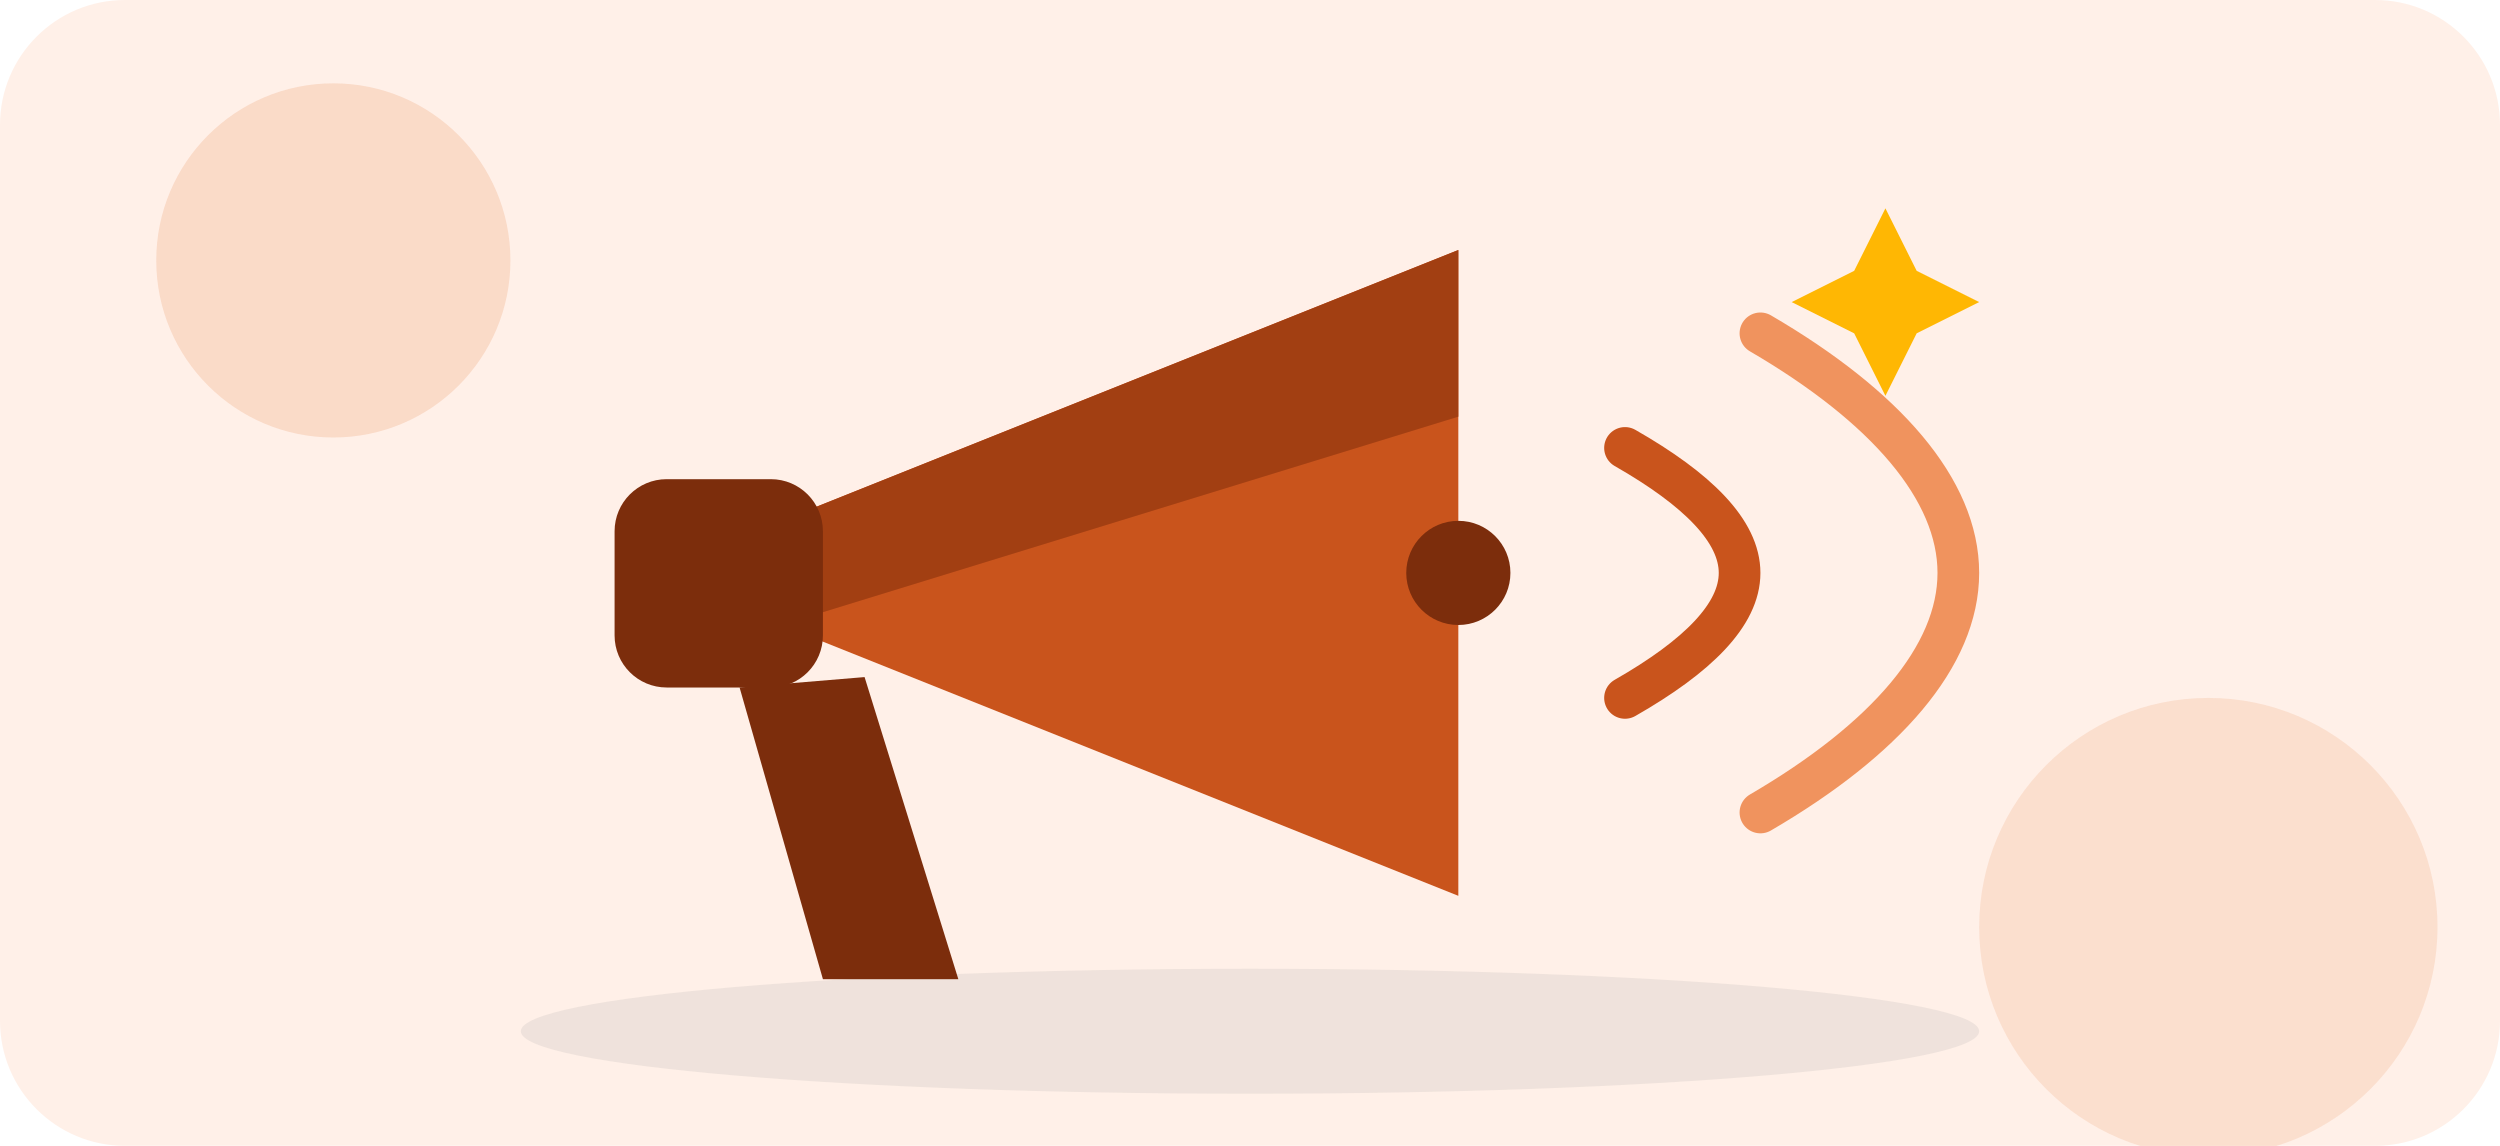
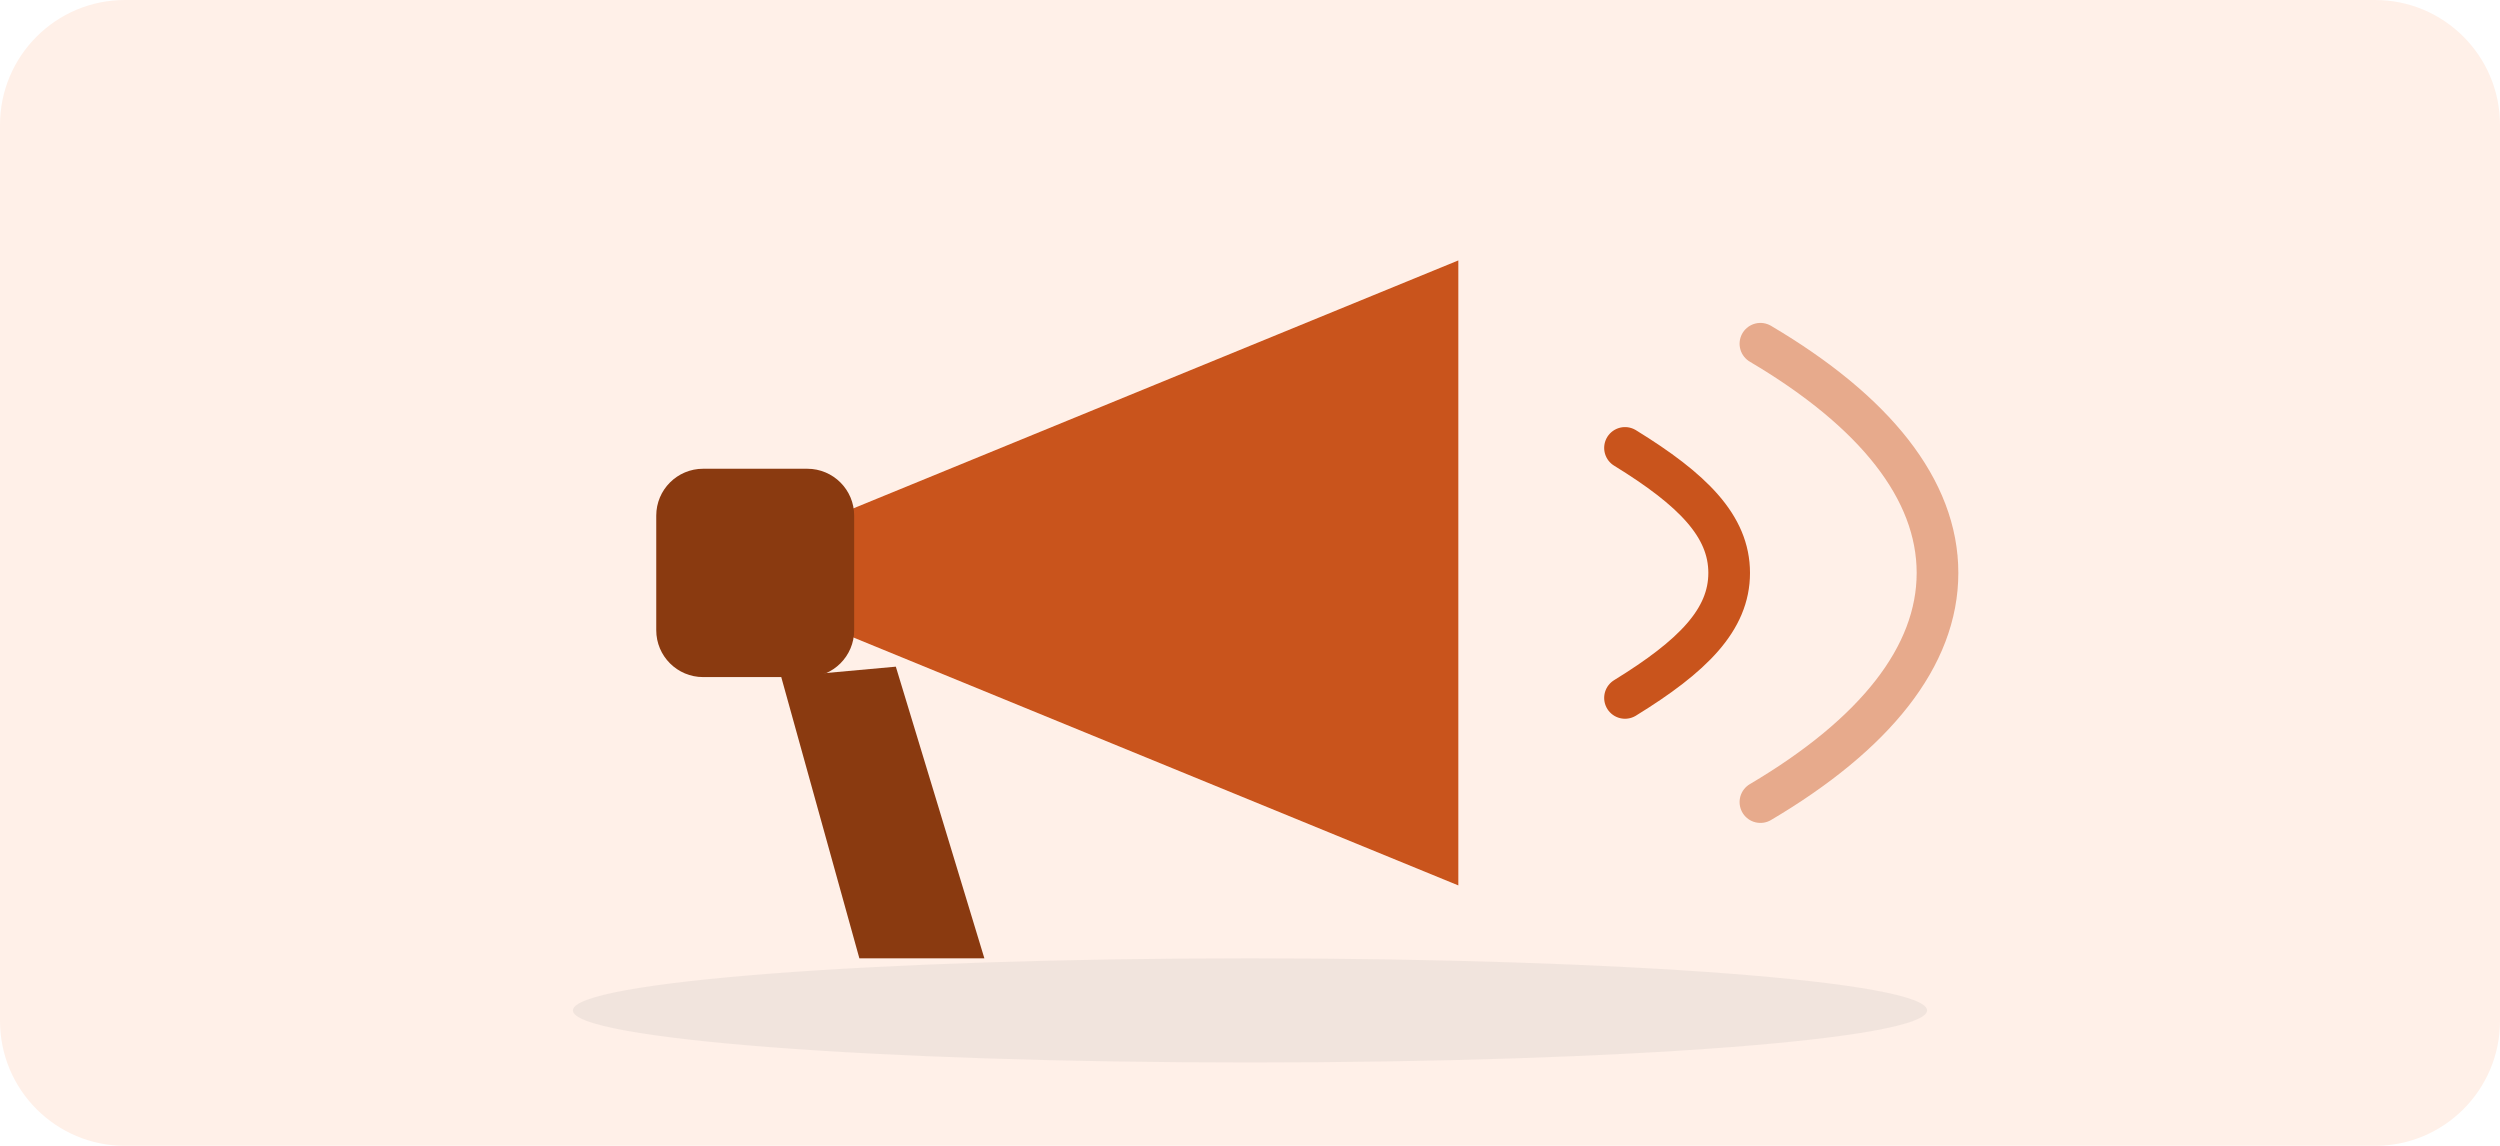
<svg xmlns="http://www.w3.org/2000/svg" viewBox="0 0 480 220" role="img" aria-hidden="true">
  <rect width="480" height="220" rx="24" fill="#fff0e8" />
-   <circle cx="64" cy="50" r="34" fill="#f5c5a8" opacity="0.5" />
-   <circle cx="424" cy="178" r="44" fill="#f5c5a8" opacity="0.4" />
-   <ellipse cx="240" cy="198" rx="140" ry="12" fill="#16222e" opacity="0.07" />
-   <path d="M150 100l130-52v124l-130-52v-20z" fill="#c9541c" />
-   <path d="M150 100l130-52v32l-130 40z" fill="#a23f12" />
-   <rect x="118" y="92" width="40" height="40" rx="10" fill="#7c2d0c" />
-   <path d="M142 132l16 56h26l-18-58" fill="#7c2d0c" />
-   <circle cx="280" cy="110" r="10" fill="#7c2d0c" />
-   <path d="M312 86c14 8 22 16 22 24s-8 16-22 24" fill="none" stroke="#c9541c" stroke-width="8" stroke-linecap="round" />
-   <path d="M338 64c24 14 38 30 38 46s-14 32-38 46" fill="none" stroke="#f0935e" stroke-width="8" stroke-linecap="round" />
-   <path d="M362 40l6 12 12 6-12 6-6 12-6-12-12-6 12-6 6-12z" fill="#ffb703" />
+   <ellipse cx="240" cy="194" rx="130" ry="10" fill="#16222e" opacity="0.06" />
+   <path d="M158 100l122-50v120l-122-50v-20z" fill="#c9541c" />
+   <rect x="126" y="90" width="38" height="40" rx="9" fill="#8a3a10" />
+   <path d="M150 130l15 54h24l-17-56" fill="#8a3a10" />
+   <path d="M312 86c13 8 20 15 20 24s-7 16-20 24" fill="none" stroke="#c9541c" stroke-width="8" stroke-linecap="round" />
+   <path d="M338 66c22 13 34 28 34 44s-12 31-34 44" fill="none" stroke="#c9541c" stroke-width="8" stroke-linecap="round" opacity="0.45" />
</svg>
